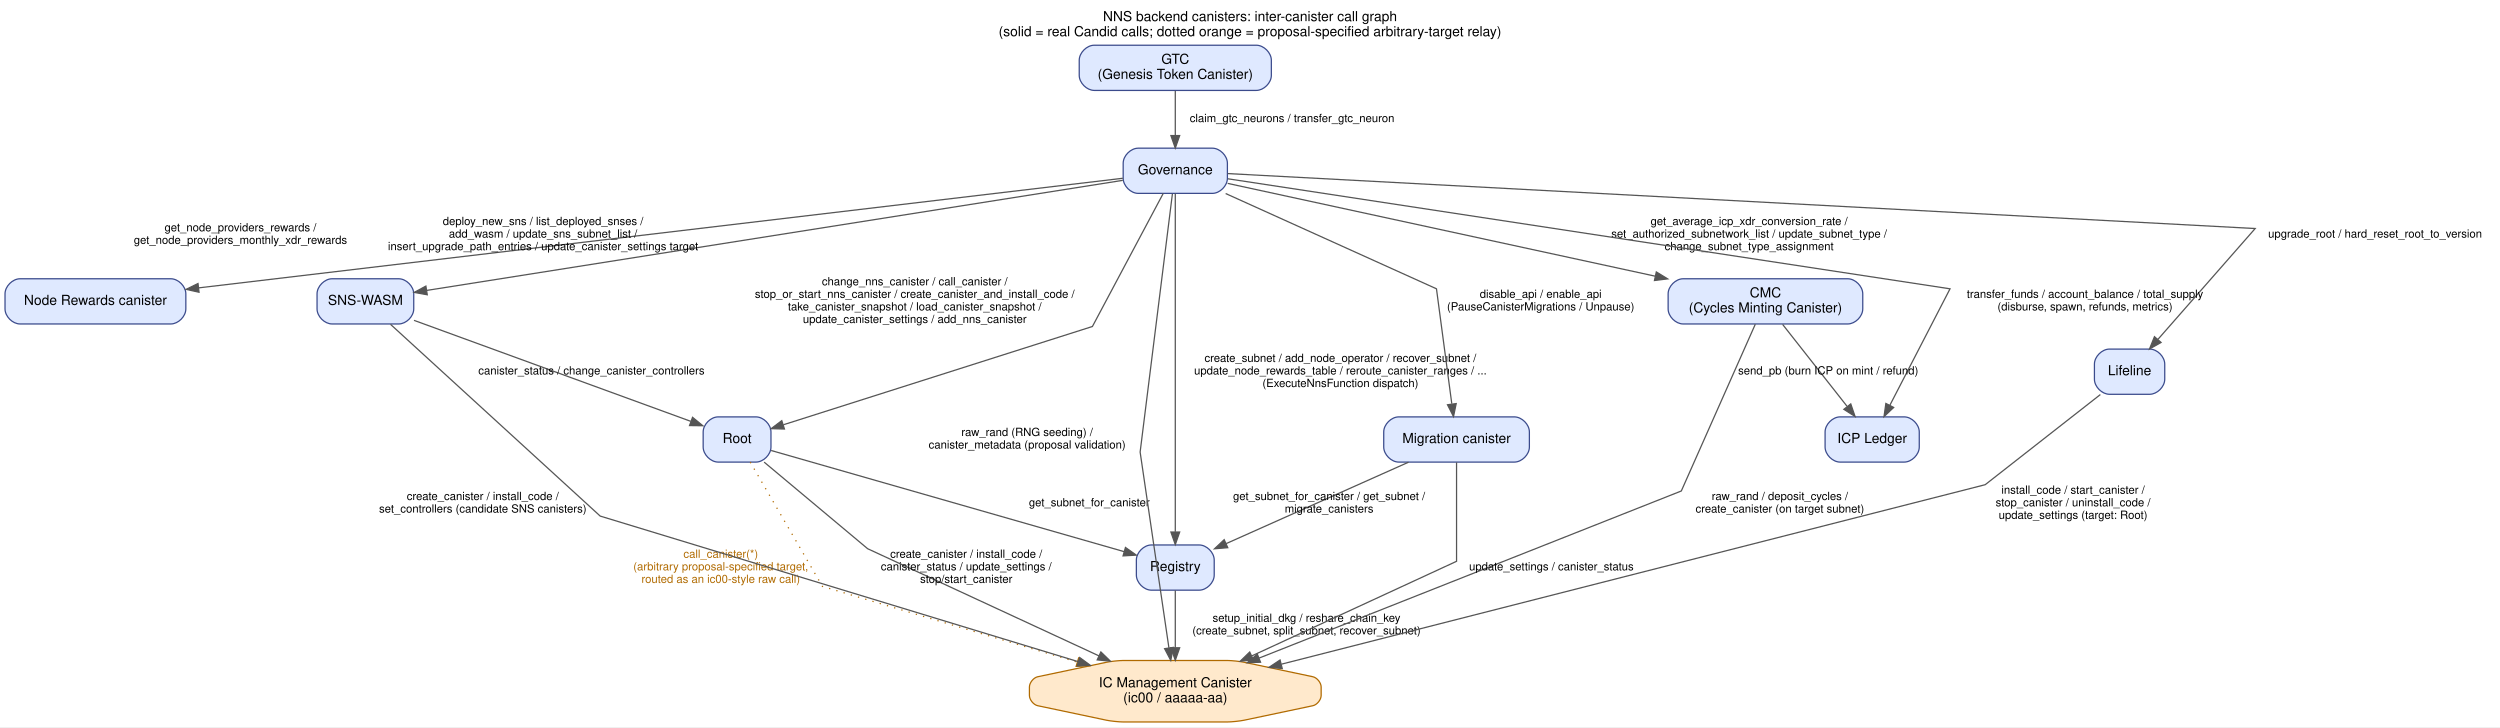
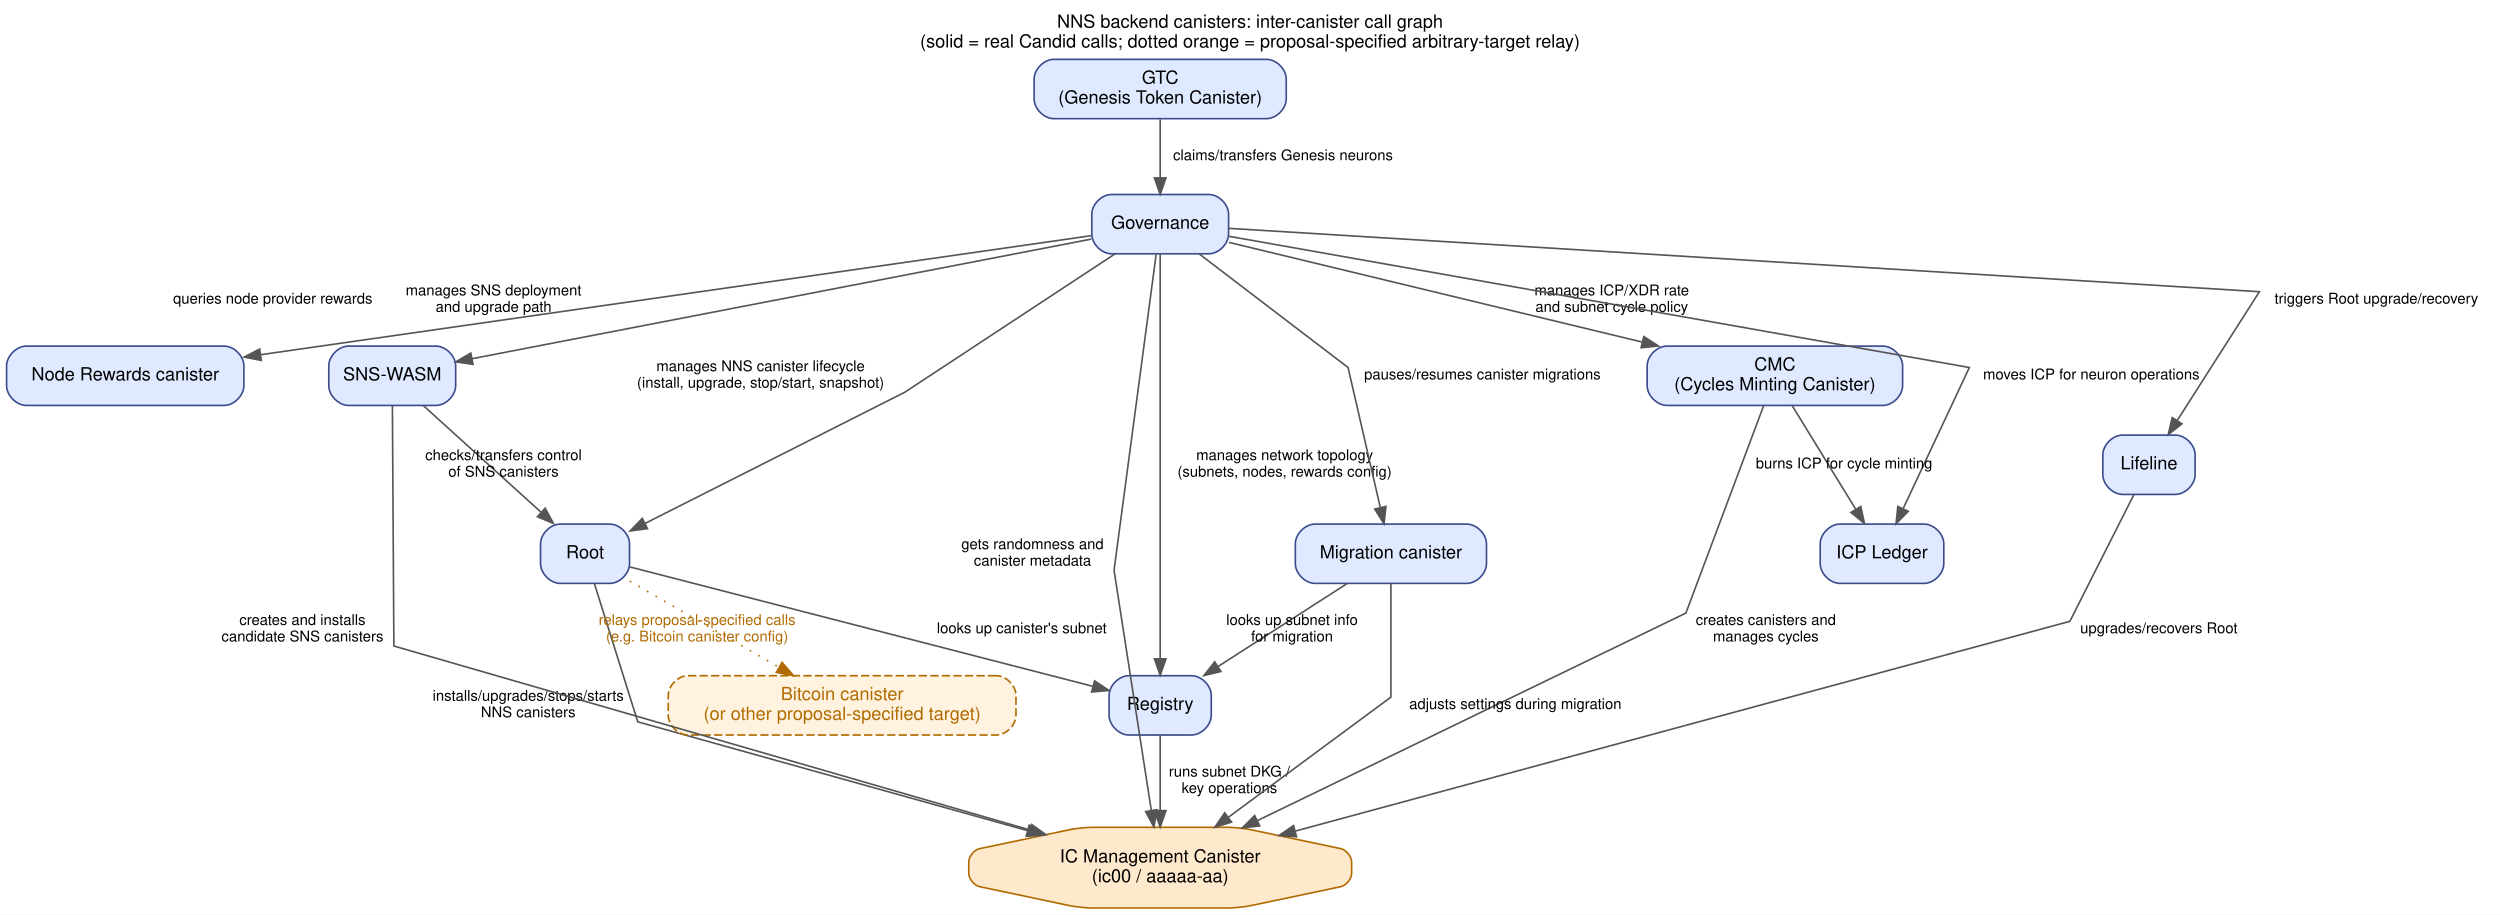
- <svg xmlns="http://www.w3.org/2000/svg" width="1991pt" height="579pt" viewBox="0.00 0.00 1991.00 578.98">
-   <g id="graph0" class="graph" transform="scale(1 1) rotate(0) translate(4 574.98)">
-     <polygon fill="white" stroke="transparent" points="-4,4 -4,-574.98 1987,-574.98 1987,4 -4,4" />
-     <text text-anchor="middle" x="991.5" y="-558.18" font-family="Helvetica,sans-Serif" font-size="11.00">NNS backend canisters: inter-canister call graph</text>
-     <text text-anchor="middle" x="991.5" y="-546.18" font-family="Helvetica,sans-Serif" font-size="11.00">(solid = real Candid calls; dotted orange = proposal-specified arbitrary-target relay)</text>
+ <svg xmlns="http://www.w3.org/2000/svg" width="1517pt" height="555pt" viewBox="0.00 0.00 1517.00 554.98">
+   <g id="graph0" class="graph" transform="scale(1 1) rotate(0) translate(4 550.98)">
+     <polygon fill="white" stroke="transparent" points="-4,4 -4,-550.98 1513,-550.98 1513,4 -4,4" />
+     <text text-anchor="middle" x="754.5" y="-534.18" font-family="Helvetica,sans-Serif" font-size="11.00">NNS backend canisters: inter-canister call graph</text>
+     <text text-anchor="middle" x="754.5" y="-522.18" font-family="Helvetica,sans-Serif" font-size="11.00">(solid = real Candid calls; dotted orange = proposal-specified arbitrary-target relay)</text>
    <g id="node1" class="node">
-       <path fill="#dfe9ff" stroke="#3b4b8c" d="M132,-352.98C132,-352.98 12,-352.98 12,-352.98 6,-352.98 0,-346.98 0,-340.98 0,-340.98 0,-328.98 0,-328.98 0,-322.98 6,-316.98 12,-316.98 12,-316.98 132,-316.98 132,-316.98 138,-316.98 144,-322.98 144,-328.98 144,-328.98 144,-340.98 144,-340.98 144,-346.98 138,-352.98 132,-352.98" />
-       <text text-anchor="middle" x="72" y="-332.18" font-family="Helvetica,sans-Serif" font-size="11.00">Node Rewards canister</text>
+       <path fill="#dfe9ff" stroke="#3b4b8c" d="M132,-340.98C132,-340.98 12,-340.98 12,-340.98 6,-340.98 0,-334.98 0,-328.98 0,-328.98 0,-316.98 0,-316.98 0,-310.98 6,-304.98 12,-304.98 12,-304.98 132,-304.98 132,-304.98 138,-304.98 144,-310.98 144,-316.98 144,-316.98 144,-328.98 144,-328.98 144,-334.98 138,-340.98 132,-340.98" />
+       <text text-anchor="middle" x="72" y="-320.18" font-family="Helvetica,sans-Serif" font-size="11.00">Node Rewards canister</text>
    </g>
    <g id="node2" class="node">
-       <path fill="#dfe9ff" stroke="#3b4b8c" d="M598,-242.98C598,-242.98 568,-242.98 568,-242.98 562,-242.98 556,-236.98 556,-230.98 556,-230.98 556,-218.98 556,-218.98 556,-212.98 562,-206.98 568,-206.98 568,-206.98 598,-206.98 598,-206.98 604,-206.98 610,-212.98 610,-218.98 610,-218.98 610,-230.98 610,-230.98 610,-236.98 604,-242.98 598,-242.98" />
-       <text text-anchor="middle" x="583" y="-222.18" font-family="Helvetica,sans-Serif" font-size="11.00">Root</text>
+       <path fill="#dfe9ff" stroke="#3b4b8c" d="M366,-232.98C366,-232.98 336,-232.98 336,-232.98 330,-232.98 324,-226.98 324,-220.98 324,-220.98 324,-208.98 324,-208.98 324,-202.98 330,-196.98 336,-196.98 336,-196.98 366,-196.98 366,-196.98 372,-196.98 378,-202.98 378,-208.98 378,-208.98 378,-220.98 378,-220.98 378,-226.98 372,-232.98 366,-232.98" />
+       <text text-anchor="middle" x="351" y="-212.18" font-family="Helvetica,sans-Serif" font-size="11.00">Root</text>
    </g>
    <g id="node4" class="node">
-       <path fill="#dfe9ff" stroke="#3b4b8c" d="M951,-140.98C951,-140.98 913,-140.98 913,-140.98 907,-140.98 901,-134.98 901,-128.98 901,-128.98 901,-116.98 901,-116.98 901,-110.98 907,-104.98 913,-104.98 913,-104.98 951,-104.98 951,-104.98 957,-104.98 963,-110.98 963,-116.98 963,-116.98 963,-128.98 963,-128.98 963,-134.98 957,-140.98 951,-140.98" />
-       <text text-anchor="middle" x="932" y="-120.18" font-family="Helvetica,sans-Serif" font-size="11.00">Registry</text>
+       <path fill="#dfe9ff" stroke="#3b4b8c" d="M719,-140.98C719,-140.98 681,-140.98 681,-140.98 675,-140.98 669,-134.98 669,-128.98 669,-128.98 669,-116.98 669,-116.98 669,-110.98 675,-104.98 681,-104.98 681,-104.98 719,-104.98 719,-104.98 725,-104.98 731,-110.98 731,-116.98 731,-116.98 731,-128.98 731,-128.98 731,-134.98 725,-140.98 719,-140.98" />
+       <text text-anchor="middle" x="700" y="-120.18" font-family="Helvetica,sans-Serif" font-size="11.00">Registry</text>
    </g>
    <g id="edge11" class="edge">
-       <path fill="none" stroke="#555555" d="M610.1,-216.22C671.05,-198.75 819.26,-156.29 891.32,-135.64" />
-       <polygon fill="#555555" stroke="#555555" points="892.32,-139 900.97,-132.88 890.39,-132.27 892.32,-139" />
-       <text text-anchor="middle" x="863.5" y="-171.78" font-family="Helvetica,sans-Serif" font-size="9.00">get_subnet_for_canister</text>
+       <path fill="none" stroke="#555555" d="M378.1,-207C438.92,-191.31 586.65,-153.21 658.88,-134.59" />
+       <polygon fill="#555555" stroke="#555555" points="660.16,-137.87 668.97,-131.99 658.41,-131.09 660.16,-137.87" />
+       <text text-anchor="middle" x="616" y="-166.78" font-family="Helvetica,sans-Serif" font-size="9.00">looks up canister's subnet</text>
    </g>
    <g id="node11" class="node">
-       <path fill="#ffe9cc" stroke="#b06a00" d="M1048.17,-21.11C1048.17,-21.11 1048.17,-27.87 1048.17,-27.87 1048.17,-31.25 1044.86,-35.33 1041.56,-36.03 1041.56,-36.03 986.74,-47.58 986.74,-47.58 983.43,-48.28 976.74,-48.98 973.36,-48.98 973.36,-48.98 890.64,-48.98 890.64,-48.98 887.26,-48.98 880.57,-48.28 877.26,-47.58 877.26,-47.58 822.44,-36.03 822.44,-36.03 819.14,-35.33 815.83,-31.25 815.83,-27.87 815.83,-27.87 815.83,-21.11 815.83,-21.11 815.83,-17.73 819.14,-13.65 822.44,-12.96 822.44,-12.96 877.26,-1.4 877.26,-1.4 880.57,-0.71 887.26,-0.01 890.64,-0.01 890.64,-0.01 973.36,-0.01 973.36,-0.01 976.74,-0.01 983.43,-0.71 986.74,-1.4 986.74,-1.4 1041.56,-12.96 1041.56,-12.96 1044.86,-13.65 1048.17,-17.73 1048.17,-21.11" />
-       <text text-anchor="middle" x="932" y="-27.69" font-family="Helvetica,sans-Serif" font-size="11.00">IC Management Canister</text>
-       <text text-anchor="middle" x="932" y="-15.69" font-family="Helvetica,sans-Serif" font-size="11.00">(ic00 / aaaaa-aa)</text>
+       <path fill="#ffe9cc" stroke="#b06a00" d="M816.17,-21.11C816.17,-21.11 816.17,-27.87 816.17,-27.87 816.17,-31.25 812.86,-35.33 809.56,-36.03 809.56,-36.03 754.74,-47.58 754.74,-47.58 751.43,-48.28 744.74,-48.98 741.36,-48.98 741.36,-48.98 658.64,-48.98 658.64,-48.98 655.26,-48.98 648.57,-48.28 645.26,-47.58 645.26,-47.58 590.44,-36.03 590.44,-36.03 587.14,-35.33 583.83,-31.25 583.83,-27.87 583.83,-27.87 583.83,-21.11 583.83,-21.11 583.83,-17.73 587.14,-13.65 590.44,-12.96 590.44,-12.96 645.26,-1.4 645.26,-1.4 648.57,-0.71 655.26,-0.01 658.64,-0.01 658.64,-0.01 741.36,-0.01 741.36,-0.01 744.74,-0.01 751.43,-0.71 754.74,-1.4 754.74,-1.4 809.56,-12.96 809.56,-12.96 812.86,-13.65 816.17,-17.73 816.17,-21.11" />
+       <text text-anchor="middle" x="700" y="-27.69" font-family="Helvetica,sans-Serif" font-size="11.00">IC Management Canister</text>
+       <text text-anchor="middle" x="700" y="-15.69" font-family="Helvetica,sans-Serif" font-size="11.00">(ic00 / aaaaa-aa)</text>
    </g>
    <g id="edge10" class="edge">
-       <path fill="none" stroke="#555555" d="M604.55,-206.96C635.01,-181.47 687,-137.98 687,-137.98 687,-137.98 798.7,-86.24 871.26,-52.63" />
-       <polygon fill="#555555" stroke="#555555" points="872.74,-55.8 880.34,-48.42 869.8,-49.45 872.74,-55.8" />
-       <text text-anchor="middle" x="765.5" y="-130.78" font-family="Helvetica,sans-Serif" font-size="9.00">create_canister / install_code /</text>
-       <text text-anchor="middle" x="765.5" y="-120.78" font-family="Helvetica,sans-Serif" font-size="9.00">canister_status / update_settings /</text>
-       <text text-anchor="middle" x="765.5" y="-110.78" font-family="Helvetica,sans-Serif" font-size="9.00">stop/start_canister</text>
+       <path fill="none" stroke="#555555" d="M356.72,-196.75C365.93,-167.41 383,-112.98 383,-112.98 383,-112.98 525.56,-73.19 619.47,-46.97" />
+       <polygon fill="#555555" stroke="#555555" points="620.56,-50.3 629.25,-44.24 618.68,-43.56 620.56,-50.3" />
+       <text text-anchor="middle" x="316.5" y="-125.78" font-family="Helvetica,sans-Serif" font-size="9.00">installs/upgrades/stops/starts</text>
+       <text text-anchor="middle" x="316.5" y="-115.78" font-family="Helvetica,sans-Serif" font-size="9.00">NNS canisters</text>
+     </g>
+     <g id="node12" class="node">
+       <path fill="#fff3e0" stroke="#b06a00" stroke-dasharray="5,2" d="M600.5,-140.98C600.5,-140.98 413.5,-140.98 413.5,-140.98 407.5,-140.98 401.5,-134.98 401.5,-128.98 401.5,-128.98 401.5,-116.98 401.5,-116.98 401.5,-110.98 407.5,-104.98 413.5,-104.98 413.5,-104.98 600.5,-104.98 600.5,-104.98 606.5,-104.98 612.5,-110.98 612.5,-116.98 612.5,-116.98 612.5,-128.98 612.5,-128.98 612.5,-134.98 606.5,-140.98 600.5,-140.98" />
+       <text text-anchor="middle" x="507" y="-126.18" font-family="Helvetica,sans-Serif" font-size="11.00" fill="#b06a00">Bitcoin canister</text>
+       <text text-anchor="middle" x="507" y="-114.18" font-family="Helvetica,sans-Serif" font-size="11.00" fill="#b06a00">(or other proposal-specified target)</text>
    </g>
    <g id="edge12" class="edge">
-       <path fill="none" stroke="#b06a00" stroke-dasharray="1,5" d="M593.48,-206.96C612.55,-174.14 651,-107.98 651,-107.98 651,-107.98 770.77,-72.4 853.92,-47.69" />
-       <polygon fill="#b06a00" stroke="#b06a00" points="855.03,-51.01 863.62,-44.81 853.04,-44.3 855.03,-51.01" />
-       <text text-anchor="middle" x="570" y="-130.78" font-family="Helvetica,sans-Serif" font-size="9.00" fill="#b06a00">call_canister(*)</text>
-       <text text-anchor="middle" x="570" y="-120.78" font-family="Helvetica,sans-Serif" font-size="9.00" fill="#b06a00">(arbitrary proposal-specified target,</text>
-       <text text-anchor="middle" x="570" y="-110.78" font-family="Helvetica,sans-Serif" font-size="9.00" fill="#b06a00">routed as an ic00-style raw call)</text>
+       <path fill="none" stroke="#b06a00" stroke-dasharray="1,5" d="M378.17,-198.31C403.22,-183.86 440.66,-162.26 468.73,-146.06" />
+       <polygon fill="#b06a00" stroke="#b06a00" points="470.57,-149.04 477.49,-141.01 467.07,-142.98 470.57,-149.04" />
+       <text text-anchor="middle" x="419" y="-171.78" font-family="Helvetica,sans-Serif" font-size="9.00" fill="#b06a00">relays proposal-specified calls</text>
+       <text text-anchor="middle" x="419" y="-161.78" font-family="Helvetica,sans-Serif" font-size="9.00" fill="#b06a00">(e.g. Bitcoin canister config)</text>
    </g>
    <g id="node3" class="node">
-       <path fill="#dfe9ff" stroke="#3b4b8c" d="M961.5,-456.98C961.5,-456.98 902.5,-456.98 902.5,-456.98 896.5,-456.98 890.5,-450.98 890.5,-444.98 890.5,-444.98 890.5,-432.98 890.5,-432.98 890.5,-426.98 896.5,-420.98 902.5,-420.98 902.5,-420.98 961.5,-420.98 961.5,-420.98 967.5,-420.98 973.5,-426.98 973.5,-432.98 973.5,-432.98 973.5,-444.98 973.5,-444.98 973.5,-450.98 967.5,-456.98 961.5,-456.98" />
-       <text text-anchor="middle" x="932" y="-436.18" font-family="Helvetica,sans-Serif" font-size="11.00">Governance</text>
+       <path fill="#dfe9ff" stroke="#3b4b8c" d="M729.5,-432.98C729.5,-432.98 670.5,-432.98 670.5,-432.98 664.5,-432.98 658.5,-426.98 658.5,-420.98 658.5,-420.98 658.5,-408.98 658.5,-408.98 658.5,-402.98 664.5,-396.98 670.5,-396.98 670.5,-396.98 729.5,-396.98 729.5,-396.98 735.5,-396.98 741.5,-402.98 741.5,-408.98 741.5,-408.98 741.5,-420.98 741.5,-420.98 741.5,-426.98 735.5,-432.98 729.5,-432.98" />
+       <text text-anchor="middle" x="700" y="-412.18" font-family="Helvetica,sans-Serif" font-size="11.00">Governance</text>
    </g>
    <g id="edge8" class="edge">
-       <path fill="none" stroke="#555555" d="M890.23,-433.03C756.01,-417.11 334.06,-367.07 154.36,-345.75" />
-       <polygon fill="#555555" stroke="#555555" points="154.51,-342.25 144.17,-344.54 153.69,-349.2 154.51,-342.25" />
-       <text text-anchor="middle" x="187.5" y="-390.78" font-family="Helvetica,sans-Serif" font-size="9.00">get_node_providers_rewards /</text>
-       <text text-anchor="middle" x="187.5" y="-380.78" font-family="Helvetica,sans-Serif" font-size="9.00">get_node_providers_monthly_xdr_rewards</text>
+       <path fill="none" stroke="#555555" d="M658.31,-408.01C555.75,-393.31 289.69,-355.18 154.08,-335.75" />
+       <polygon fill="#555555" stroke="#555555" points="154.54,-332.28 144.14,-334.32 153.55,-339.21 154.54,-332.28" />
+       <text text-anchor="middle" x="161.5" y="-366.78" font-family="Helvetica,sans-Serif" font-size="9.00">queries node provider rewards</text>
    </g>
    <g id="edge1" class="edge">
-       <path fill="none" stroke="#555555" d="M922.4,-420.95C904.1,-386.56 866,-314.98 866,-314.98 866,-314.98 696.53,-261.09 619.87,-236.71" />
-       <polygon fill="#555555" stroke="#555555" points="620.73,-233.31 610.14,-233.61 618.6,-239.98 620.73,-233.31" />
-       <text text-anchor="middle" x="724.5" y="-347.78" font-family="Helvetica,sans-Serif" font-size="9.00">change_nns_canister / call_canister /</text>
-       <text text-anchor="middle" x="724.5" y="-337.78" font-family="Helvetica,sans-Serif" font-size="9.00">stop_or_start_nns_canister / create_canister_and_install_code /</text>
-       <text text-anchor="middle" x="724.5" y="-327.78" font-family="Helvetica,sans-Serif" font-size="9.00">take_canister_snapshot / load_canister_snapshot /</text>
-       <text text-anchor="middle" x="724.5" y="-317.78" font-family="Helvetica,sans-Serif" font-size="9.00">update_canister_settings / add_nns_canister</text>
+       <path fill="none" stroke="#555555" d="M672.65,-396.98C628.15,-367.7 545,-312.98 545,-312.98 545,-312.98 443.48,-261.7 387.32,-233.33" />
+       <polygon fill="#555555" stroke="#555555" points="388.89,-230.2 378.38,-228.82 385.73,-236.45 388.89,-230.2" />
+       <text text-anchor="middle" x="457.5" y="-325.78" font-family="Helvetica,sans-Serif" font-size="9.00">manages NNS canister lifecycle</text>
+       <text text-anchor="middle" x="457.5" y="-315.78" font-family="Helvetica,sans-Serif" font-size="9.00">(install, upgrade, stop/start, snapshot)</text>
    </g>
    <g id="edge2" class="edge">
-       <path fill="none" stroke="#555555" d="M932,-420.91C932,-382.04 932,-293.98 932,-293.98 932,-293.98 932,-200.13 932,-151.48" />
-       <polygon fill="#555555" stroke="#555555" points="935.5,-151.28 932,-141.28 928.5,-151.28 935.5,-151.28" />
-       <text text-anchor="middle" x="1063.5" y="-286.78" font-family="Helvetica,sans-Serif" font-size="9.00">create_subnet / add_node_operator / recover_subnet /</text>
-       <text text-anchor="middle" x="1063.5" y="-276.78" font-family="Helvetica,sans-Serif" font-size="9.00">update_node_rewards_table / reroute_canister_ranges / ...</text>
-       <text text-anchor="middle" x="1063.5" y="-266.78" font-family="Helvetica,sans-Serif" font-size="9.00">(ExecuteNnsFunction dispatch)</text>
+       <path fill="none" stroke="#555555" d="M700,-396.92C700,-359.93 700,-278.98 700,-278.98 700,-278.98 700,-196.15 700,-151.2" />
+       <polygon fill="#555555" stroke="#555555" points="703.5,-151.18 700,-141.18 696.5,-151.18 703.5,-151.18" />
+       <text text-anchor="middle" x="775.5" y="-271.78" font-family="Helvetica,sans-Serif" font-size="9.00">manages network topology</text>
+       <text text-anchor="middle" x="775.5" y="-261.78" font-family="Helvetica,sans-Serif" font-size="9.00">(subnets, nodes, rewards config)</text>
    </g>
    <g id="node5" class="node">
-       <path fill="#dfe9ff" stroke="#3b4b8c" d="M313.5,-352.98C313.5,-352.98 260.5,-352.98 260.5,-352.98 254.5,-352.98 248.5,-346.98 248.5,-340.98 248.5,-340.98 248.5,-328.98 248.5,-328.98 248.5,-322.98 254.5,-316.98 260.5,-316.98 260.5,-316.98 313.5,-316.98 313.5,-316.98 319.5,-316.98 325.5,-322.98 325.5,-328.98 325.5,-328.98 325.5,-340.98 325.5,-340.98 325.5,-346.98 319.5,-352.98 313.5,-352.98" />
-       <text text-anchor="middle" x="287" y="-332.18" font-family="Helvetica,sans-Serif" font-size="11.00">SNS-WASM</text>
+       <path fill="#dfe9ff" stroke="#3b4b8c" d="M260.5,-340.98C260.5,-340.98 207.5,-340.98 207.5,-340.98 201.5,-340.98 195.5,-334.98 195.5,-328.98 195.5,-328.98 195.5,-316.98 195.5,-316.98 195.5,-310.98 201.5,-304.98 207.5,-304.98 207.5,-304.98 260.5,-304.98 260.5,-304.98 266.5,-304.98 272.5,-310.98 272.5,-316.98 272.5,-316.98 272.5,-328.98 272.5,-328.98 272.5,-334.98 266.5,-340.98 260.5,-340.98" />
+       <text text-anchor="middle" x="234" y="-320.18" font-family="Helvetica,sans-Serif" font-size="11.00">SNS-WASM</text>
    </g>
    <g id="edge3" class="edge">
-       <path fill="none" stroke="#555555" d="M890.18,-431.37C775.84,-413.29 458.46,-363.1 336.04,-343.74" />
-       <polygon fill="#555555" stroke="#555555" points="336.27,-340.23 325.84,-342.13 335.18,-347.15 336.27,-340.23" />
-       <text text-anchor="middle" x="428.5" y="-395.78" font-family="Helvetica,sans-Serif" font-size="9.00">deploy_new_sns / list_deployed_snses /</text>
-       <text text-anchor="middle" x="428.5" y="-385.78" font-family="Helvetica,sans-Serif" font-size="9.00">add_wasm / update_sns_subnet_list /</text>
-       <text text-anchor="middle" x="428.5" y="-375.78" font-family="Helvetica,sans-Serif" font-size="9.00">insert_upgrade_path_entries / update_canister_settings target</text>
+       <path fill="none" stroke="#555555" d="M658.24,-405.92C571.89,-389.24 374.15,-351.05 282.4,-333.33" />
+       <polygon fill="#555555" stroke="#555555" points="283.02,-329.89 272.54,-331.43 281.7,-336.76 283.02,-329.89" />
+       <text text-anchor="middle" x="295.5" y="-371.78" font-family="Helvetica,sans-Serif" font-size="9.00">manages SNS deployment</text>
+       <text text-anchor="middle" x="295.5" y="-361.78" font-family="Helvetica,sans-Serif" font-size="9.00">and upgrade path</text>
    </g>
    <g id="node6" class="node">
-       <path fill="#dfe9ff" stroke="#3b4b8c" d="M1467.5,-352.98C1467.5,-352.98 1336.5,-352.98 1336.5,-352.98 1330.5,-352.98 1324.5,-346.98 1324.5,-340.98 1324.5,-340.98 1324.5,-328.98 1324.5,-328.98 1324.5,-322.98 1330.5,-316.98 1336.5,-316.98 1336.5,-316.98 1467.5,-316.98 1467.5,-316.98 1473.5,-316.98 1479.5,-322.98 1479.5,-328.98 1479.5,-328.98 1479.5,-340.98 1479.5,-340.98 1479.5,-346.98 1473.5,-352.98 1467.5,-352.98" />
-       <text text-anchor="middle" x="1402" y="-338.18" font-family="Helvetica,sans-Serif" font-size="11.00">CMC</text>
-       <text text-anchor="middle" x="1402" y="-326.18" font-family="Helvetica,sans-Serif" font-size="11.00">(Cycles Minting Canister)</text>
+       <path fill="#dfe9ff" stroke="#3b4b8c" d="M1138.5,-340.98C1138.5,-340.98 1007.5,-340.98 1007.5,-340.98 1001.5,-340.98 995.5,-334.98 995.5,-328.98 995.5,-328.98 995.5,-316.98 995.5,-316.98 995.5,-310.98 1001.5,-304.98 1007.5,-304.98 1007.5,-304.98 1138.5,-304.98 1138.5,-304.98 1144.5,-304.98 1150.5,-310.98 1150.5,-316.98 1150.5,-316.98 1150.5,-328.98 1150.5,-328.98 1150.5,-334.98 1144.5,-340.98 1138.5,-340.98" />
+       <text text-anchor="middle" x="1073" y="-326.18" font-family="Helvetica,sans-Serif" font-size="11.00">CMC</text>
+       <text text-anchor="middle" x="1073" y="-314.18" font-family="Helvetica,sans-Serif" font-size="11.00">(Cycles Minting Canister)</text>
    </g>
    <g id="edge4" class="edge">
-       <path fill="none" stroke="#555555" d="M973.71,-428.93C1049.81,-412.42 1212.67,-377.07 1314.19,-355.04" />
-       <polygon fill="#555555" stroke="#555555" points="1315.09,-358.43 1324.12,-352.89 1313.6,-351.59 1315.09,-358.43" />
-       <text text-anchor="middle" x="1389" y="-395.78" font-family="Helvetica,sans-Serif" font-size="9.00">get_average_icp_xdr_conversion_rate /</text>
-       <text text-anchor="middle" x="1389" y="-385.78" font-family="Helvetica,sans-Serif" font-size="9.00">set_authorized_subnetwork_list / update_subnet_type /</text>
-       <text text-anchor="middle" x="1389" y="-375.78" font-family="Helvetica,sans-Serif" font-size="9.00">change_subnet_type_assignment</text>
+       <path fill="none" stroke="#555555" d="M741.7,-403.92C802.1,-389.35 915.13,-362.08 992.2,-343.48" />
+       <polygon fill="#555555" stroke="#555555" points="993.45,-346.78 1002.35,-341.03 991.81,-339.97 993.45,-346.78" />
+       <text text-anchor="middle" x="974" y="-371.78" font-family="Helvetica,sans-Serif" font-size="9.00">manages ICP/XDR rate</text>
+       <text text-anchor="middle" x="974" y="-361.78" font-family="Helvetica,sans-Serif" font-size="9.00">and subnet cycle policy</text>
    </g>
    <g id="node8" class="node">
-       <path fill="#dfe9ff" stroke="#3b4b8c" d="M1708,-296.98C1708,-296.98 1676,-296.98 1676,-296.98 1670,-296.98 1664,-290.98 1664,-284.98 1664,-284.98 1664,-272.98 1664,-272.98 1664,-266.98 1670,-260.98 1676,-260.98 1676,-260.98 1708,-260.98 1708,-260.98 1714,-260.98 1720,-266.98 1720,-272.98 1720,-272.98 1720,-284.98 1720,-284.98 1720,-290.98 1714,-296.98 1708,-296.98" />
-       <text text-anchor="middle" x="1692" y="-276.18" font-family="Helvetica,sans-Serif" font-size="11.00">Lifeline</text>
+       <path fill="#dfe9ff" stroke="#3b4b8c" d="M1316,-286.98C1316,-286.98 1284,-286.98 1284,-286.98 1278,-286.98 1272,-280.98 1272,-274.98 1272,-274.98 1272,-262.98 1272,-262.98 1272,-256.98 1278,-250.98 1284,-250.98 1284,-250.98 1316,-250.98 1316,-250.98 1322,-250.98 1328,-256.98 1328,-262.98 1328,-262.98 1328,-274.98 1328,-274.98 1328,-280.98 1322,-286.98 1316,-286.98" />
+       <text text-anchor="middle" x="1300" y="-266.18" font-family="Helvetica,sans-Serif" font-size="11.00">Lifeline</text>
    </g>
    <g id="edge6" class="edge">
-       <path fill="none" stroke="#555555" d="M973.77,-436.75C1146,-427.54 1792,-392.98 1792,-392.98 1792,-392.98 1744.04,-338.31 1714.55,-304.69" />
-       <polygon fill="#555555" stroke="#555555" points="1717.07,-302.26 1707.85,-297.05 1711.81,-306.87 1717.07,-302.26" />
-       <text text-anchor="middle" x="1887.5" y="-385.78" font-family="Helvetica,sans-Serif" font-size="9.00">upgrade_root / hard_reset_root_to_version</text>
+       <path fill="none" stroke="#555555" d="M741.72,-412.42C887.75,-403.44 1367,-373.98 1367,-373.98 1367,-373.98 1337.07,-327.07 1317.22,-295.96" />
+       <polygon fill="#555555" stroke="#555555" points="1320,-293.82 1311.67,-287.27 1314.1,-297.59 1320,-293.82" />
+       <text text-anchor="middle" x="1438" y="-366.78" font-family="Helvetica,sans-Serif" font-size="9.00">triggers Root upgrade/recovery</text>
    </g>
    <g id="node9" class="node">
-       <path fill="#dfe9ff" stroke="#3b4b8c" d="M1512.5,-242.98C1512.5,-242.98 1461.5,-242.98 1461.5,-242.98 1455.5,-242.98 1449.5,-236.98 1449.5,-230.98 1449.5,-230.98 1449.5,-218.98 1449.5,-218.98 1449.5,-212.98 1455.5,-206.98 1461.5,-206.98 1461.5,-206.98 1512.5,-206.98 1512.5,-206.98 1518.5,-206.98 1524.5,-212.98 1524.5,-218.98 1524.5,-218.98 1524.5,-230.98 1524.5,-230.98 1524.5,-236.98 1518.5,-242.98 1512.5,-242.98" />
-       <text text-anchor="middle" x="1487" y="-222.18" font-family="Helvetica,sans-Serif" font-size="11.00">ICP Ledger</text>
+       <path fill="#dfe9ff" stroke="#3b4b8c" d="M1163.5,-232.98C1163.5,-232.98 1112.5,-232.98 1112.5,-232.98 1106.5,-232.98 1100.5,-226.98 1100.5,-220.98 1100.5,-220.98 1100.5,-208.98 1100.5,-208.98 1100.5,-202.98 1106.5,-196.98 1112.5,-196.98 1112.5,-196.98 1163.5,-196.98 1163.5,-196.98 1169.5,-196.98 1175.5,-202.98 1175.5,-208.98 1175.5,-208.98 1175.5,-220.98 1175.5,-220.98 1175.5,-226.98 1169.5,-232.98 1163.5,-232.98" />
+       <text text-anchor="middle" x="1138" y="-212.18" font-family="Helvetica,sans-Serif" font-size="11.00">ICP Ledger</text>
    </g>
    <g id="edge5" class="edge">
-       <path fill="none" stroke="#555555" d="M973.92,-432.6C1112.79,-411.44 1549,-344.98 1549,-344.98 1549,-344.98 1519.31,-287.51 1501.02,-252.11" />
-       <polygon fill="#555555" stroke="#555555" points="1504.12,-250.49 1496.42,-243.21 1497.9,-253.7 1504.12,-250.49" />
-       <text text-anchor="middle" x="1656.5" y="-337.78" font-family="Helvetica,sans-Serif" font-size="9.00">transfer_funds / account_balance / total_supply</text>
-       <text text-anchor="middle" x="1656.5" y="-327.78" font-family="Helvetica,sans-Serif" font-size="9.00">(disburse, spawn, refunds, metrics)</text>
+       <path fill="none" stroke="#555555" d="M741.86,-407.57C860.6,-386.53 1191,-327.98 1191,-327.98 1191,-327.98 1166.56,-275.88 1150.87,-242.43" />
+       <polygon fill="#555555" stroke="#555555" points="1153.93,-240.71 1146.52,-233.14 1147.59,-243.68 1153.93,-240.71" />
+       <text text-anchor="middle" x="1265" y="-320.78" font-family="Helvetica,sans-Serif" font-size="9.00">moves ICP for neuron operations</text>
    </g>
    <g id="node10" class="node">
-       <path fill="#dfe9ff" stroke="#3b4b8c" d="M1202,-242.98C1202,-242.98 1110,-242.98 1110,-242.98 1104,-242.98 1098,-236.98 1098,-230.98 1098,-230.98 1098,-218.98 1098,-218.98 1098,-212.98 1104,-206.98 1110,-206.98 1110,-206.98 1202,-206.98 1202,-206.98 1208,-206.98 1214,-212.98 1214,-218.98 1214,-218.98 1214,-230.98 1214,-230.98 1214,-236.98 1208,-242.98 1202,-242.98" />
-       <text text-anchor="middle" x="1156" y="-222.18" font-family="Helvetica,sans-Serif" font-size="11.00">Migration canister</text>
+       <path fill="#dfe9ff" stroke="#3b4b8c" d="M886,-232.98C886,-232.98 794,-232.98 794,-232.98 788,-232.98 782,-226.98 782,-220.98 782,-220.98 782,-208.98 782,-208.98 782,-202.98 788,-196.98 794,-196.98 794,-196.98 886,-196.98 886,-196.98 892,-196.98 898,-202.98 898,-208.98 898,-208.98 898,-220.98 898,-220.98 898,-226.98 892,-232.98 886,-232.98" />
+       <text text-anchor="middle" x="840" y="-212.18" font-family="Helvetica,sans-Serif" font-size="11.00">Migration canister</text>
    </g>
    <g id="edge7" class="edge">
-       <path fill="none" stroke="#555555" d="M972.1,-420.86C1032.55,-393.54 1140,-344.98 1140,-344.98 1140,-344.98 1147.47,-288.97 1152.2,-253.48" />
-       <polygon fill="#555555" stroke="#555555" points="1155.72,-253.58 1153.57,-243.21 1148.78,-252.66 1155.72,-253.58" />
-       <text text-anchor="middle" x="1223" y="-337.78" font-family="Helvetica,sans-Serif" font-size="9.00">disable_api / enable_api</text>
-       <text text-anchor="middle" x="1223" y="-327.78" font-family="Helvetica,sans-Serif" font-size="9.00">(PauseCanisterMigrations / Unpause)</text>
+       <path fill="none" stroke="#555555" d="M723.62,-396.96C757.01,-371.47 814,-327.98 814,-327.98 814,-327.98 825.78,-276.77 833.49,-243.3" />
+       <polygon fill="#555555" stroke="#555555" points="836.99,-243.67 835.82,-233.14 830.17,-242.1 836.99,-243.67" />
+       <text text-anchor="middle" x="895.5" y="-320.78" font-family="Helvetica,sans-Serif" font-size="9.00">pauses/resumes canister migrations</text>
    </g>
    <g id="edge9" class="edge">
-       <path fill="none" stroke="#555555" d="M929.71,-420.65C923.02,-367.15 904,-214.98 904,-214.98 904,-214.98 918.86,-113.9 926.93,-59" />
-       <polygon fill="#555555" stroke="#555555" points="930.41,-59.41 928.4,-49.01 923.48,-58.39 930.41,-59.41" />
-       <text text-anchor="middle" x="814" y="-227.78" font-family="Helvetica,sans-Serif" font-size="9.00">raw_rand (RNG seeding) /</text>
-       <text text-anchor="middle" x="814" y="-217.78" font-family="Helvetica,sans-Serif" font-size="9.00">canister_metadata (proposal validation)</text>
+       <path fill="none" stroke="#555555" d="M697.56,-396.71C690.75,-345.62 672,-204.98 672,-204.98 672,-204.98 686.5,-111.52 694.63,-59.11" />
+       <polygon fill="#555555" stroke="#555555" points="698.09,-59.63 696.17,-49.21 691.17,-58.56 698.09,-59.63" />
+       <text text-anchor="middle" x="622.5" y="-217.78" font-family="Helvetica,sans-Serif" font-size="9.00">gets randomness and</text>
+       <text text-anchor="middle" x="622.5" y="-207.78" font-family="Helvetica,sans-Serif" font-size="9.00">canister metadata</text>
    </g>
    <g id="edge21" class="edge">
-       <path fill="none" stroke="#555555" d="M932,-104.73C932,-92.14 932,-74.65 932,-59.31" />
-       <polygon fill="#555555" stroke="#555555" points="935.5,-59.12 932,-49.12 928.5,-59.12 935.5,-59.12" />
-       <text text-anchor="middle" x="1036.5" y="-79.78" font-family="Helvetica,sans-Serif" font-size="9.00">setup_initial_dkg / reshare_chain_key</text>
-       <text text-anchor="middle" x="1036.5" y="-69.78" font-family="Helvetica,sans-Serif" font-size="9.00">(create_subnet, split_subnet, recover_subnet)</text>
+       <path fill="none" stroke="#555555" d="M700,-104.73C700,-92.14 700,-74.65 700,-59.31" />
+       <polygon fill="#555555" stroke="#555555" points="703.5,-59.12 700,-49.12 696.5,-59.12 703.5,-59.12" />
+       <text text-anchor="middle" x="742" y="-79.78" font-family="Helvetica,sans-Serif" font-size="9.00">runs subnet DKG /</text>
+       <text text-anchor="middle" x="742" y="-69.78" font-family="Helvetica,sans-Serif" font-size="9.00">key operations</text>
    </g>
    <g id="edge15" class="edge">
-       <path fill="none" stroke="#555555" d="M325.7,-319.86C383.06,-298.94 489.9,-259.95 546.17,-239.42" />
-       <polygon fill="#555555" stroke="#555555" points="547.54,-242.65 555.73,-235.93 545.14,-236.07 547.54,-242.65" />
-       <text text-anchor="middle" x="467" y="-276.78" font-family="Helvetica,sans-Serif" font-size="9.00">canister_status / change_canister_controllers</text>
+       <path fill="none" stroke="#555555" d="M252.8,-304.95C272.13,-287.44 302.41,-260.01 324.24,-240.23" />
+       <polygon fill="#555555" stroke="#555555" points="326.8,-242.63 331.86,-233.32 322.1,-237.44 326.8,-242.63" />
+       <text text-anchor="middle" x="301.5" y="-271.78" font-family="Helvetica,sans-Serif" font-size="9.00">checks/transfers control</text>
+       <text text-anchor="middle" x="301.5" y="-261.78" font-family="Helvetica,sans-Serif" font-size="9.00">of SNS canisters</text>
    </g>
    <g id="edge14" class="edge">
-       <path fill="none" stroke="#555555" d="M307.01,-316.68C355.25,-272.57 474,-163.98 474,-163.98 474,-163.98 724.33,-87.74 854.85,-47.99" />
-       <polygon fill="#555555" stroke="#555555" points="855.87,-51.34 864.42,-45.07 853.83,-44.64 855.87,-51.34" />
-       <text text-anchor="middle" x="380.5" y="-176.78" font-family="Helvetica,sans-Serif" font-size="9.00">create_canister / install_code /</text>
-       <text text-anchor="middle" x="380.5" y="-166.78" font-family="Helvetica,sans-Serif" font-size="9.00">set_controllers (candidate SNS canisters)</text>
+       <path fill="none" stroke="#555555" d="M234.11,-304.81C234.37,-262.11 235,-158.98 235,-158.98 235,-158.98 488.18,-85.76 620.9,-47.37" />
+       <polygon fill="#555555" stroke="#555555" points="622,-50.69 630.64,-44.55 620.06,-43.97 622,-50.69" />
+       <text text-anchor="middle" x="179.5" y="-171.78" font-family="Helvetica,sans-Serif" font-size="9.00">creates and installs</text>
+       <text text-anchor="middle" x="179.5" y="-161.78" font-family="Helvetica,sans-Serif" font-size="9.00">candidate SNS canisters</text>
    </g>
    <g id="edge18" class="edge">
-       <path fill="none" stroke="#555555" d="M1415.66,-316.63C1429.54,-299 1451.19,-271.49 1467,-251.4" />
-       <polygon fill="#555555" stroke="#555555" points="1469.94,-253.32 1473.38,-243.29 1464.44,-248.99 1469.94,-253.32" />
-       <text text-anchor="middle" x="1452" y="-276.78" font-family="Helvetica,sans-Serif" font-size="9.00">send_pb (burn ICP on mint / refund)</text>
+       <path fill="none" stroke="#555555" d="M1083.44,-304.95C1093.85,-287.98 1109.98,-261.68 1122,-242.07" />
+       <polygon fill="#555555" stroke="#555555" points="1125.12,-243.68 1127.37,-233.32 1119.16,-240.02 1125.12,-243.68" />
+       <text text-anchor="middle" x="1115" y="-266.78" font-family="Helvetica,sans-Serif" font-size="9.00">burns ICP for cycle minting</text>
    </g>
    <g id="edge17" class="edge">
-       <path fill="none" stroke="#555555" d="M1393.92,-316.77C1376.1,-276.61 1335,-183.98 1335,-183.98 1335,-183.98 1113.22,-96.21 998.71,-50.89" />
-       <polygon fill="#555555" stroke="#555555" points="999.9,-47.6 989.31,-47.17 997.32,-54.11 999.9,-47.6" />
-       <text text-anchor="middle" x="1413.5" y="-176.78" font-family="Helvetica,sans-Serif" font-size="9.00">raw_rand / deposit_cycles /</text>
-       <text text-anchor="middle" x="1413.5" y="-166.78" font-family="Helvetica,sans-Serif" font-size="9.00">create_canister (on target subnet)</text>
+       <path fill="none" stroke="#555555" d="M1066.16,-304.75C1051.63,-266 1019,-178.98 1019,-178.98 1019,-178.98 851.28,-97.76 759.07,-53.1" />
+       <polygon fill="#555555" stroke="#555555" points="760.37,-49.84 749.84,-48.63 757.32,-56.14 760.37,-49.84" />
+       <text text-anchor="middle" x="1067.5" y="-171.78" font-family="Helvetica,sans-Serif" font-size="9.00">creates canisters and</text>
+       <text text-anchor="middle" x="1067.5" y="-161.78" font-family="Helvetica,sans-Serif" font-size="9.00">manages cycles</text>
    </g>
    <g id="node7" class="node">
-       <path fill="#dfe9ff" stroke="#3b4b8c" d="M996.5,-538.98C996.5,-538.98 867.5,-538.98 867.5,-538.98 861.5,-538.98 855.5,-532.98 855.5,-526.98 855.5,-526.98 855.5,-514.98 855.5,-514.98 855.5,-508.98 861.5,-502.98 867.5,-502.98 867.5,-502.98 996.5,-502.98 996.5,-502.98 1002.5,-502.98 1008.5,-508.98 1008.5,-514.98 1008.5,-514.98 1008.5,-526.98 1008.5,-526.98 1008.5,-532.98 1002.5,-538.98 996.5,-538.98" />
-       <text text-anchor="middle" x="932" y="-524.18" font-family="Helvetica,sans-Serif" font-size="11.00">GTC</text>
-       <text text-anchor="middle" x="932" y="-512.18" font-family="Helvetica,sans-Serif" font-size="11.00">(Genesis Token Canister)</text>
+       <path fill="#dfe9ff" stroke="#3b4b8c" d="M764.5,-514.98C764.5,-514.98 635.5,-514.98 635.5,-514.98 629.5,-514.98 623.5,-508.98 623.5,-502.98 623.5,-502.98 623.5,-490.98 623.5,-490.98 623.5,-484.98 629.5,-478.98 635.5,-478.98 635.5,-478.98 764.5,-478.98 764.5,-478.98 770.5,-478.98 776.5,-484.98 776.5,-490.98 776.5,-490.98 776.5,-502.98 776.5,-502.98 776.5,-508.98 770.5,-514.98 764.5,-514.98" />
+       <text text-anchor="middle" x="700" y="-500.18" font-family="Helvetica,sans-Serif" font-size="11.00">GTC</text>
+       <text text-anchor="middle" x="700" y="-488.18" font-family="Helvetica,sans-Serif" font-size="11.00">(Genesis Token Canister)</text>
    </g>
    <g id="edge16" class="edge">
-       <path fill="none" stroke="#555555" d="M932,-502.62C932,-492.28 932,-478.92 932,-467.2" />
-       <polygon fill="#555555" stroke="#555555" points="935.5,-467.03 932,-457.03 928.5,-467.03 935.5,-467.03" />
-       <text text-anchor="middle" x="1025" y="-477.78" font-family="Helvetica,sans-Serif" font-size="9.00">claim_gtc_neurons / transfer_gtc_neuron</text>
+       <path fill="none" stroke="#555555" d="M700,-478.62C700,-468.28 700,-454.92 700,-443.2" />
+       <polygon fill="#555555" stroke="#555555" points="703.5,-443.03 700,-433.03 696.5,-443.03 703.5,-443.03" />
+       <text text-anchor="middle" x="774.5" y="-453.78" font-family="Helvetica,sans-Serif" font-size="9.00">claims/transfers Genesis neurons</text>
    </g>
    <g id="edge13" class="edge">
-       <path fill="none" stroke="#555555" d="M1668.73,-260.77C1635.12,-234.47 1577,-188.98 1577,-188.98 1577,-188.98 1191.52,-90.67 1016.57,-46.06" />
-       <polygon fill="#555555" stroke="#555555" points="1017.17,-42.6 1006.62,-43.52 1015.44,-49.38 1017.17,-42.6" />
-       <text text-anchor="middle" x="1647" y="-181.78" font-family="Helvetica,sans-Serif" font-size="9.00">install_code / start_canister /</text>
-       <text text-anchor="middle" x="1647" y="-171.78" font-family="Helvetica,sans-Serif" font-size="9.00">stop_canister / uninstall_code /</text>
-       <text text-anchor="middle" x="1647" y="-161.78" font-family="Helvetica,sans-Serif" font-size="9.00">update_settings (target: Root)</text>
+       <path fill="none" stroke="#555555" d="M1290.75,-250.67C1276.8,-223.06 1252,-173.98 1252,-173.98 1252,-173.98 935.83,-88.36 782.05,-46.71" />
+       <polygon fill="#555555" stroke="#555555" points="782.73,-43.27 772.16,-44.04 780.9,-50.03 782.73,-43.27" />
+       <text text-anchor="middle" x="1306" y="-166.78" font-family="Helvetica,sans-Serif" font-size="9.00">upgrades/recovers Root</text>
    </g>
    <g id="edge20" class="edge">
-       <path fill="none" stroke="#555555" d="M1117.75,-206.91C1077.29,-188.84 1013.72,-160.47 972.45,-142.04" />
-       <polygon fill="#555555" stroke="#555555" points="973.79,-138.81 963.23,-137.93 970.94,-145.2 973.79,-138.81" />
-       <text text-anchor="middle" x="1054.5" y="-176.78" font-family="Helvetica,sans-Serif" font-size="9.00">get_subnet_for_canister / get_subnet /</text>
-       <text text-anchor="middle" x="1054.5" y="-166.78" font-family="Helvetica,sans-Serif" font-size="9.00">migrate_canisters</text>
+       <path fill="none" stroke="#555555" d="M813.34,-196.84C791.15,-182.58 759.39,-162.16 735.13,-146.57" />
+       <polygon fill="#555555" stroke="#555555" points="736.87,-143.52 726.56,-141.06 733.08,-149.41 736.87,-143.52" />
+       <text text-anchor="middle" x="780" y="-171.78" font-family="Helvetica,sans-Serif" font-size="9.00">looks up subnet info</text>
+       <text text-anchor="middle" x="780" y="-161.78" font-family="Helvetica,sans-Serif" font-size="9.00">for migration</text>
    </g>
    <g id="edge19" class="edge">
-       <path fill="none" stroke="#555555" d="M1156,-206.74C1156,-178.64 1156,-127.98 1156,-127.98 1156,-127.98 1059.15,-83.24 992.82,-52.59" />
-       <polygon fill="#555555" stroke="#555555" points="994.22,-49.38 983.67,-48.36 991.28,-55.74 994.22,-49.38" />
-       <text text-anchor="middle" x="1231.5" y="-120.78" font-family="Helvetica,sans-Serif" font-size="9.00">update_settings / canister_status</text>
+       <path fill="none" stroke="#555555" d="M840,-196.96C840,-171.47 840,-127.98 840,-127.98 840,-127.98 782.74,-85.65 741.46,-55.14" />
+       <polygon fill="#555555" stroke="#555555" points="743.3,-52.15 733.18,-49.02 739.14,-57.78 743.3,-52.15" />
+       <text text-anchor="middle" x="915.5" y="-120.78" font-family="Helvetica,sans-Serif" font-size="9.00">adjusts settings during migration</text>
    </g>
  </g>
</svg>
